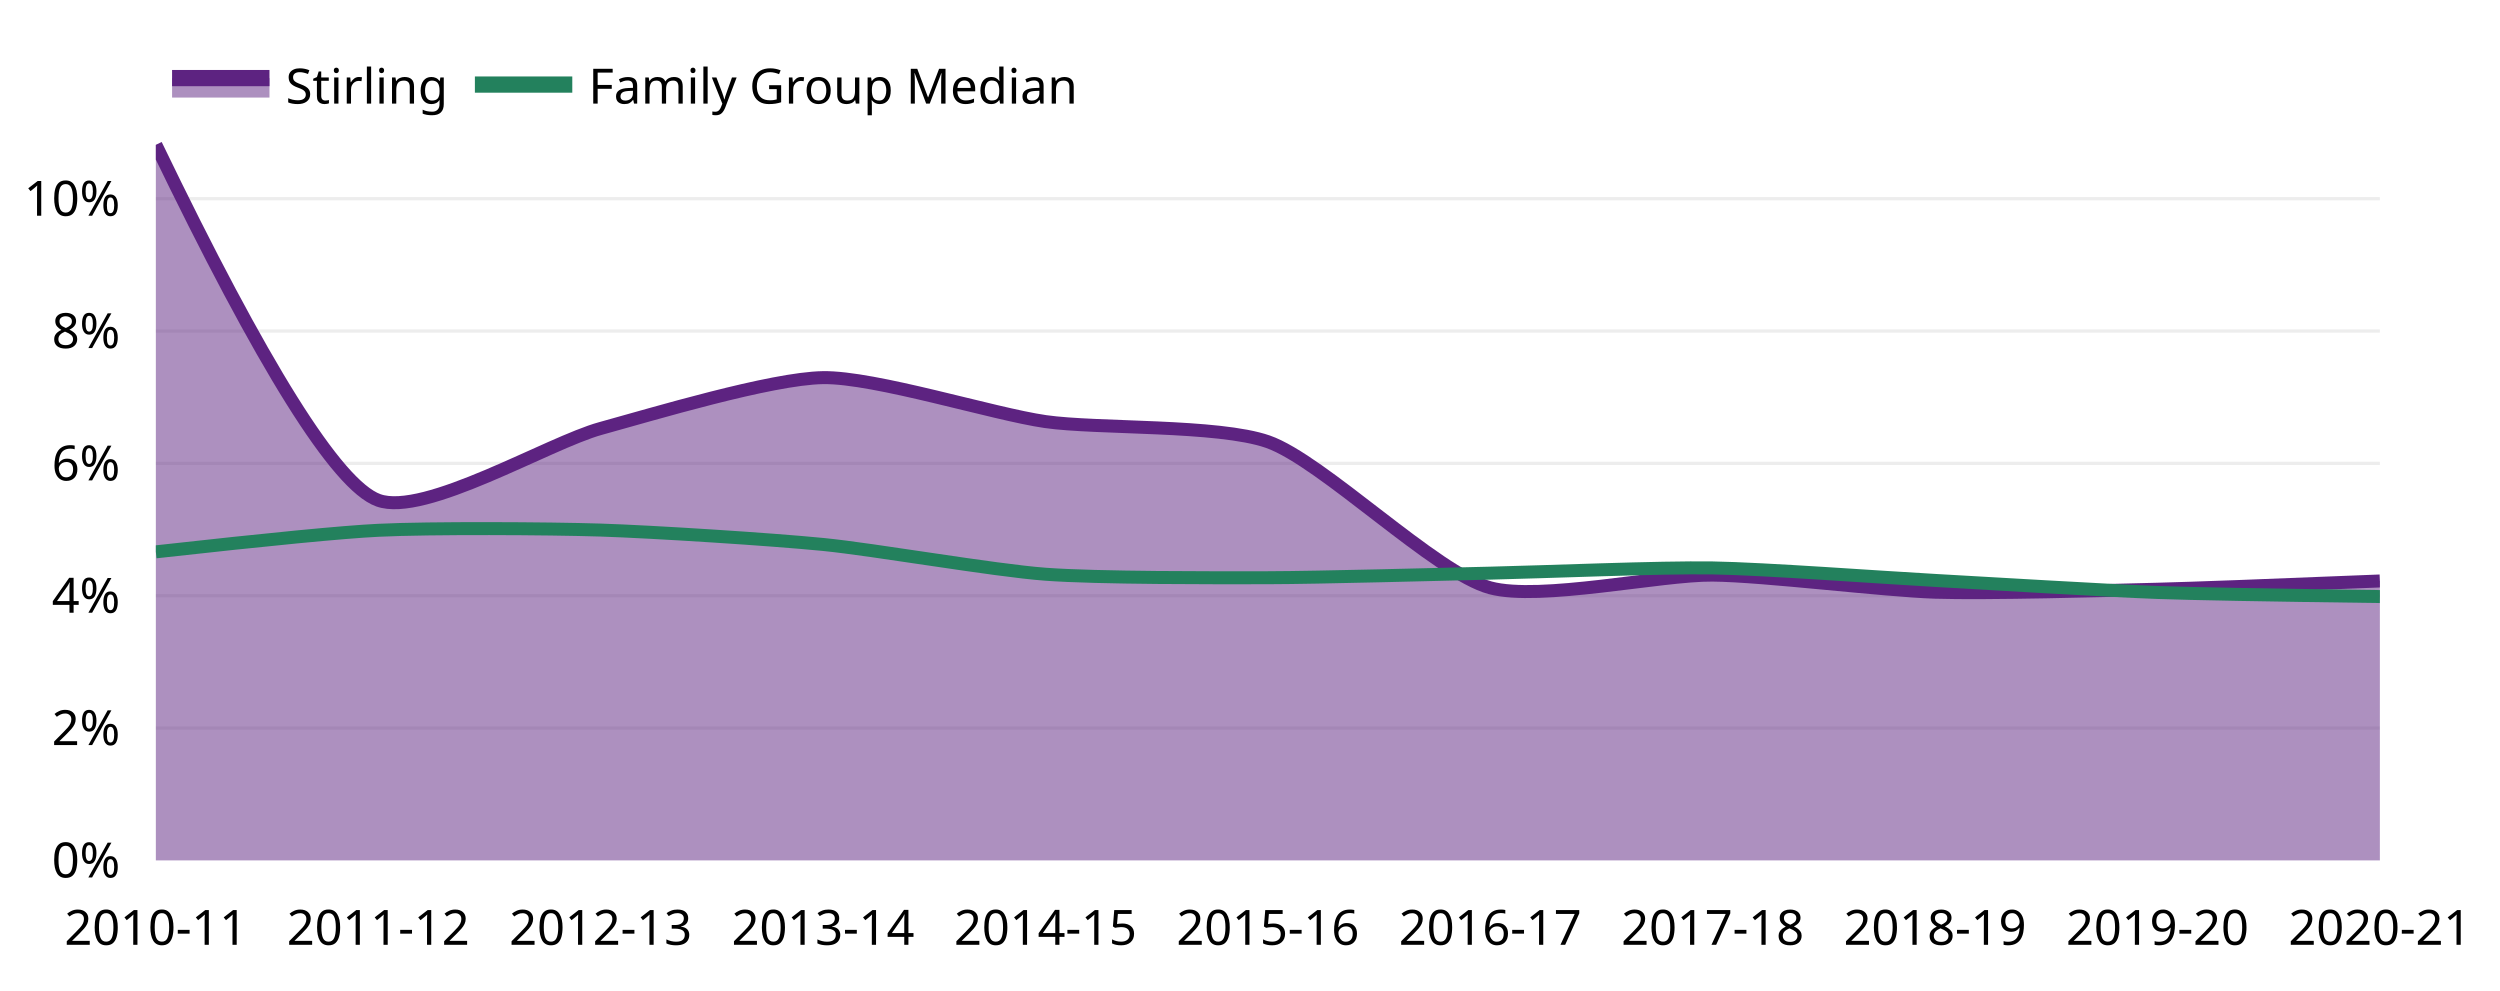
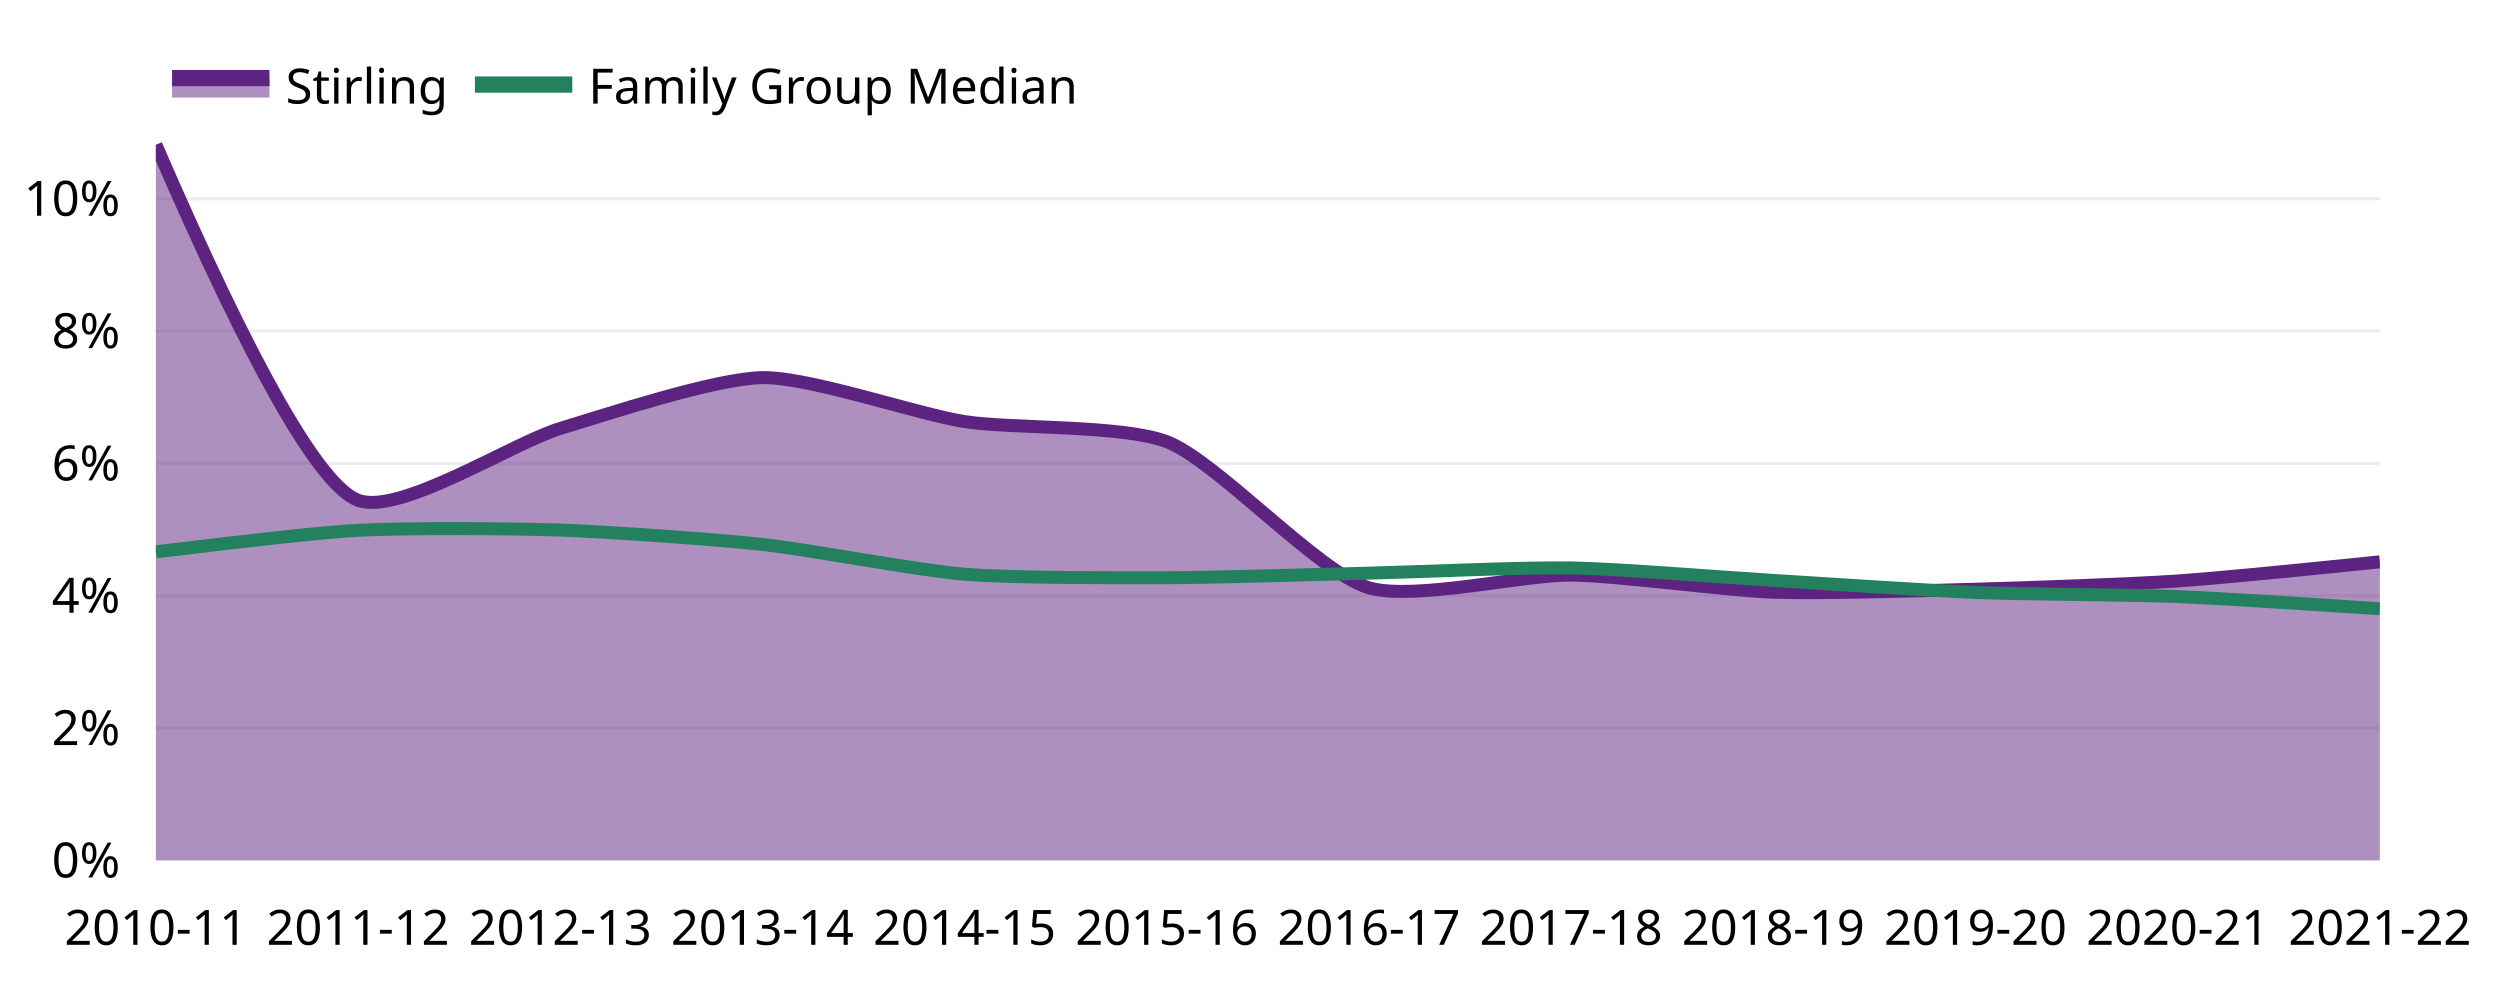
<svg xmlns="http://www.w3.org/2000/svg" class="main-svg" width="770" height="305" style="" viewBox="0 0 770 305">
  <rect x="0" y="0" width="770" height="305" style="fill: rgb(255, 255, 255); fill-opacity: 1;" />
-   <defs id="defs-7ded71">
+   <defs id="defs-b95211">
    <g class="clips">
-       <clipPath id="clip7ded71xyplot" class="plotclip">
+       <clipPath id="clipb95211xyplot" class="plotclip">
        <rect width="685" height="232" />
      </clipPath>
-       <clipPath class="axesclip" id="clip7ded71x">
+       <clipPath class="axesclip" id="clipb95211x">
        <rect x="48" y="0" width="685" height="305" />
      </clipPath>
-       <clipPath class="axesclip" id="clip7ded71y">
+       <clipPath class="axesclip" id="clipb95211y">
        <rect x="0" y="33" width="770" height="232" />
      </clipPath>
-       <clipPath class="axesclip" id="clip7ded71xy">
+       <clipPath class="axesclip" id="clipb95211xy">
        <rect x="48" y="33" width="685" height="232" />
      </clipPath>
    </g>
    <g class="gradients" />
    <g class="patterns" />
  </defs>
  <g class="bglayer">
    <rect class="bg" x="38" y="23" width="705" height="252" style="fill: rgb(0, 0, 0); fill-opacity: 0; stroke-width: 0;" />
  </g>
  <g class="layer-below">
    <g class="imagelayer" />
    <g class="shapelayer" />
  </g>
  <g class="cartesianlayer">
    <g class="subplot xy">
      <g class="layer-subplot">
        <g class="shapelayer" />
        <g class="imagelayer" />
      </g>
      <g class="gridlayer">
        <g class="x">
-           <path class="xgrid crisp" transform="translate(116.5,0)" d="M0,33v232" style="stroke: rgb(255, 255, 255); stroke-opacity: 1; stroke-width: 1px;" />
-           <path class="xgrid crisp" transform="translate(185,0)" d="M0,33v232" style="stroke: rgb(255, 255, 255); stroke-opacity: 1; stroke-width: 1px;" />
-           <path class="xgrid crisp" transform="translate(253.5,0)" d="M0,33v232" style="stroke: rgb(255, 255, 255); stroke-opacity: 1; stroke-width: 1px;" />
-           <path class="xgrid crisp" transform="translate(322,0)" d="M0,33v232" style="stroke: rgb(255, 255, 255); stroke-opacity: 1; stroke-width: 1px;" />
-           <path class="xgrid crisp" transform="translate(390.5,0)" d="M0,33v232" style="stroke: rgb(255, 255, 255); stroke-opacity: 1; stroke-width: 1px;" />
-           <path class="xgrid crisp" transform="translate(459,0)" d="M0,33v232" style="stroke: rgb(255, 255, 255); stroke-opacity: 1; stroke-width: 1px;" />
-           <path class="xgrid crisp" transform="translate(527.5,0)" d="M0,33v232" style="stroke: rgb(255, 255, 255); stroke-opacity: 1; stroke-width: 1px;" />
-           <path class="xgrid crisp" transform="translate(596,0)" d="M0,33v232" style="stroke: rgb(255, 255, 255); stroke-opacity: 1; stroke-width: 1px;" />
-           <path class="xgrid crisp" transform="translate(664.5,0)" d="M0,33v232" style="stroke: rgb(255, 255, 255); stroke-opacity: 1; stroke-width: 1px;" />
+           <path class="xgrid crisp" transform="translate(110.27,0)" d="M0,33v232" style="stroke: rgb(255, 255, 255); stroke-opacity: 1; stroke-width: 1px;" />
+           <path class="xgrid crisp" transform="translate(172.55,0)" d="M0,33v232" style="stroke: rgb(255, 255, 255); stroke-opacity: 1; stroke-width: 1px;" />
+           <path class="xgrid crisp" transform="translate(234.82,0)" d="M0,33v232" style="stroke: rgb(255, 255, 255); stroke-opacity: 1; stroke-width: 1px;" />
+           <path class="xgrid crisp" transform="translate(297.09,0)" d="M0,33v232" style="stroke: rgb(255, 255, 255); stroke-opacity: 1; stroke-width: 1px;" />
+           <path class="xgrid crisp" transform="translate(359.36,0)" d="M0,33v232" style="stroke: rgb(255, 255, 255); stroke-opacity: 1; stroke-width: 1px;" />
+           <path class="xgrid crisp" transform="translate(421.64,0)" d="M0,33v232" style="stroke: rgb(255, 255, 255); stroke-opacity: 1; stroke-width: 1px;" />
+           <path class="xgrid crisp" transform="translate(483.91,0)" d="M0,33v232" style="stroke: rgb(255, 255, 255); stroke-opacity: 1; stroke-width: 1px;" />
+           <path class="xgrid crisp" transform="translate(546.18,0)" d="M0,33v232" style="stroke: rgb(255, 255, 255); stroke-opacity: 1; stroke-width: 1px;" />
+           <path class="xgrid crisp" transform="translate(608.45,0)" d="M0,33v232" style="stroke: rgb(255, 255, 255); stroke-opacity: 1; stroke-width: 1px;" />
+           <path class="xgrid crisp" transform="translate(670.73,0)" d="M0,33v232" style="stroke: rgb(255, 255, 255); stroke-opacity: 1; stroke-width: 1px;" />
        </g>
        <g class="y">
          <path class="ygrid crisp" transform="translate(0,224.24)" d="M48,0h685" style="stroke: rgb(237, 237, 237); stroke-opacity: 1; stroke-width: 1px;" />
          <path class="ygrid crisp" transform="translate(0,183.48)" d="M48,0h685" style="stroke: rgb(237, 237, 237); stroke-opacity: 1; stroke-width: 1px;" />
          <path class="ygrid crisp" transform="translate(0,142.72)" d="M48,0h685" style="stroke: rgb(237, 237, 237); stroke-opacity: 1; stroke-width: 1px;" />
          <path class="ygrid crisp" transform="translate(0,101.96)" d="M48,0h685" style="stroke: rgb(237, 237, 237); stroke-opacity: 1; stroke-width: 1px;" />
          <path class="ygrid crisp" transform="translate(0,61.2)" d="M48,0h685" style="stroke: rgb(237, 237, 237); stroke-opacity: 1; stroke-width: 1px;" />
        </g>
      </g>
      <g class="zerolinelayer">
        <path class="yzl zl crisp" transform="translate(0,265)" d="M48,0h685" style="stroke: rgb(255, 255, 255); stroke-opacity: 1; stroke-width: 2px;" />
      </g>
      <path class="xlines-below" />
      <path class="ylines-below" />
      <g class="overlines-below" />
      <g class="xaxislayer-below" />
      <g class="yaxislayer-below" />
      <g class="overaxes-below" />
-       <g class="plot" transform="translate(48,33)" clip-path="url(#clip7ded71xyplot)">
+       <g class="plot" transform="translate(48,33)" clip-path="url(#clipb95211xyplot)">
        <g class="scatterlayer mlayer">
-           <g class="trace scatter trace759d38" style="stroke-miterlimit: 2;">
+           <g class="trace scatter trace9e5bc5" style="stroke-miterlimit: 2;">
            <g class="fills">
              <g>
-                 <path class="js-fill" d="M685,232L0,232L0,11.6Q49.41,114.12 68.5,121.08C82.75,126.28 120.92,103.39 137,98.97C152.89,94.6 189.49,83.55 205.5,83.31C221.46,83.07 257.96,94.55 274,96.85C289.92,99.14 327.16,97.69 342.5,103.04C359.25,108.88 394.24,143.55 411,148.05C426.33,152.16 463.52,143.97 479.5,144.13C495.49,144.29 532.01,148.89 548,149.4C563.97,149.91 600.52,148.88 616.5,148.48Q632.49,148.08 685,145.94" style="fill: rgb(93, 35, 129); fill-opacity: 0.5; stroke-width: 0;" />
+                 <path class="js-fill" d="M685,232L0,232L0,11.6Q44.53,114.48 62.27,121.08C75.12,125.86 109.91,103.4 124.55,98.97C138.98,94.61 172.26,83.54 186.82,83.31C201.32,83.08 234.49,94.55 249.09,96.85C263.55,99.13 297.5,97.79 311.36,103.04C326.72,108.86 358.27,143.61 373.64,148.05C387.49,152.05 421.39,143.97 435.91,144.13C450.45,144.29 483.64,148.89 498.18,149.4C512.7,149.91 545.92,148.88 560.45,148.48C574.98,148.08 608.21,146.92 622.73,145.94Q637.27,144.96 685,140.04" style="fill: rgb(93, 35, 129); fill-opacity: 0.5; stroke-width: 0;" />
              </g>
            </g>
            <g class="errorbars" />
            <g class="lines">
-               <path class="js-line" d="M0,11.6Q49.41,114.12 68.5,121.08C82.75,126.28 120.92,103.39 137,98.97C152.89,94.6 189.49,83.55 205.5,83.31C221.46,83.07 257.96,94.55 274,96.85C289.92,99.14 327.16,97.69 342.5,103.04C359.25,108.88 394.24,143.55 411,148.05C426.33,152.16 463.52,143.97 479.5,144.13C495.49,144.29 532.01,148.89 548,149.4C563.97,149.91 600.52,148.88 616.5,148.48Q632.49,148.08 685,145.94" style="vector-effect: non-scaling-stroke; fill: none; stroke: rgb(93, 35, 129); stroke-opacity: 1; stroke-width: 4px; opacity: 1;" />
+               <path class="js-line" d="M0,11.6Q44.53,114.48 62.27,121.08C75.12,125.86 109.91,103.4 124.55,98.97C138.98,94.61 172.26,83.54 186.82,83.31C201.32,83.08 234.49,94.55 249.09,96.85C263.55,99.13 297.5,97.79 311.36,103.04C326.72,108.86 358.27,143.61 373.64,148.05C387.49,152.05 421.39,143.97 435.91,144.13C450.45,144.29 483.64,148.89 498.18,149.4C512.7,149.91 545.92,148.88 560.45,148.48C574.98,148.08 608.21,146.92 622.73,145.94Q637.27,144.96 685,140.04" style="vector-effect: non-scaling-stroke; fill: none; stroke: rgb(93, 35, 129); stroke-opacity: 1; stroke-width: 4px; opacity: 1;" />
            </g>
            <g class="points" />
            <g class="text" />
          </g>
-           <g class="trace scatter trace706399" style="stroke-miterlimit: 2; opacity: 1;">
+           <g class="trace scatter tracefe83f3" style="stroke-miterlimit: 2; opacity: 1;">
            <g class="fills" />
            <g class="errorbars" />
            <g class="lines">
-               <path class="js-line" d="M0,136.97Q52.5,131.11 68.5,130.33C84.46,129.55 121.02,129.75 137,130.26C152.99,130.77 189.54,133.11 205.5,134.69C221.51,136.28 257.98,142.67 274,143.86C289.95,145.05 326.52,144.98 342.5,144.94C358.48,144.9 395.02,143.88 411,143.53C426.98,143.18 463.52,141.66 479.5,141.92C495.49,142.18 532.02,144.89 548,145.77C563.98,146.65 600.51,148.9 616.5,149.48Q632.48,150.06 685,150.74" style="vector-effect: non-scaling-stroke; fill: none; stroke: rgb(35, 129, 93); stroke-opacity: 1; stroke-width: 4px; opacity: 1;" />
+               <path class="js-line" d="M0,136.97Q47.72,131.11 62.27,130.33C76.78,129.55 110.03,129.75 124.55,130.26C139.09,130.77 172.32,133.11 186.82,134.69C201.38,136.28 234.52,142.67 249.09,143.86C263.58,145.05 296.83,144.98 311.36,144.94C325.89,144.9 359.11,143.88 373.64,143.53C388.17,143.18 421.39,141.66 435.91,141.92C450.45,142.18 483.65,144.89 498.18,145.77C512.71,146.65 545.91,148.9 560.45,149.48C574.98,150.06 608.2,150.15 622.73,150.74Q637.27,151.33 685,154.5" style="vector-effect: non-scaling-stroke; fill: none; stroke: rgb(35, 129, 93); stroke-opacity: 1; stroke-width: 4px; opacity: 1;" />
            </g>
            <g class="points" />
            <g class="text" />
          </g>
        </g>
      </g>
      <g class="overplot" />
      <path class="xlines-above crisp" d="M0,0" style="fill: none;" />
      <path class="ylines-above crisp" d="M0,0" style="fill: none;" />
      <g class="overlines-above" />
      <g class="xaxislayer-above">
        <g class="xtick">
          <text text-anchor="middle" x="0" y="291" transform="translate(48,0)" style="font-family: 'Segoe UI Semibold'; font-size: 15px; fill: rgb(0, 0, 0); fill-opacity: 1; white-space: pre; opacity: 1;">2010-11</text>
        </g>
        <g class="xtick">
-           <text text-anchor="middle" x="0" y="291" transform="translate(116.5,0)" style="font-family: 'Segoe UI Semibold'; font-size: 15px; fill: rgb(0, 0, 0); fill-opacity: 1; white-space: pre; opacity: 1;">2011-12</text>
-         </g>
-         <g class="xtick">
-           <text text-anchor="middle" x="0" y="291" transform="translate(185,0)" style="font-family: 'Segoe UI Semibold'; font-size: 15px; fill: rgb(0, 0, 0); fill-opacity: 1; white-space: pre; opacity: 1;">2012-13</text>
-         </g>
-         <g class="xtick">
-           <text text-anchor="middle" x="0" y="291" transform="translate(253.5,0)" style="font-family: 'Segoe UI Semibold'; font-size: 15px; fill: rgb(0, 0, 0); fill-opacity: 1; white-space: pre; opacity: 1;">2013-14</text>
-         </g>
-         <g class="xtick">
-           <text text-anchor="middle" x="0" y="291" transform="translate(322,0)" style="font-family: 'Segoe UI Semibold'; font-size: 15px; fill: rgb(0, 0, 0); fill-opacity: 1; white-space: pre; opacity: 1;">2014-15</text>
-         </g>
-         <g class="xtick">
-           <text text-anchor="middle" x="0" y="291" transform="translate(390.5,0)" style="font-family: 'Segoe UI Semibold'; font-size: 15px; fill: rgb(0, 0, 0); fill-opacity: 1; white-space: pre; opacity: 1;">2015-16</text>
-         </g>
-         <g class="xtick">
-           <text text-anchor="middle" x="0" y="291" transform="translate(459,0)" style="font-family: 'Segoe UI Semibold'; font-size: 15px; fill: rgb(0, 0, 0); fill-opacity: 1; white-space: pre; opacity: 1;">2016-17</text>
-         </g>
-         <g class="xtick">
-           <text text-anchor="middle" x="0" y="291" transform="translate(527.5,0)" style="font-family: 'Segoe UI Semibold'; font-size: 15px; fill: rgb(0, 0, 0); fill-opacity: 1; white-space: pre; opacity: 1;">2017-18</text>
-         </g>
-         <g class="xtick">
-           <text text-anchor="middle" x="0" y="291" transform="translate(596,0)" style="font-family: 'Segoe UI Semibold'; font-size: 15px; fill: rgb(0, 0, 0); fill-opacity: 1; white-space: pre; opacity: 1;">2018-19</text>
-         </g>
-         <g class="xtick">
-           <text text-anchor="middle" x="0" y="291" transform="translate(664.5,0)" style="font-family: 'Segoe UI Semibold'; font-size: 15px; fill: rgb(0, 0, 0); fill-opacity: 1; white-space: pre; opacity: 1;">2019-20</text>
-         </g>
-         <g class="xtick">
-           <text text-anchor="middle" x="0" y="291" transform="translate(733,0)" style="font-family: 'Segoe UI Semibold'; font-size: 15px; fill: rgb(0, 0, 0); fill-opacity: 1; white-space: pre; opacity: 1;">2020-21</text>
+           <text text-anchor="middle" x="0" y="291" transform="translate(110.27,0)" style="font-family: 'Segoe UI Semibold'; font-size: 15px; fill: rgb(0, 0, 0); fill-opacity: 1; white-space: pre; opacity: 1;">2011-12</text>
+         </g>
+         <g class="xtick">
+           <text text-anchor="middle" x="0" y="291" transform="translate(172.55,0)" style="font-family: 'Segoe UI Semibold'; font-size: 15px; fill: rgb(0, 0, 0); fill-opacity: 1; white-space: pre; opacity: 1;">2012-13</text>
+         </g>
+         <g class="xtick">
+           <text text-anchor="middle" x="0" y="291" transform="translate(234.82,0)" style="font-family: 'Segoe UI Semibold'; font-size: 15px; fill: rgb(0, 0, 0); fill-opacity: 1; white-space: pre; opacity: 1;">2013-14</text>
+         </g>
+         <g class="xtick">
+           <text text-anchor="middle" x="0" y="291" transform="translate(297.09,0)" style="font-family: 'Segoe UI Semibold'; font-size: 15px; fill: rgb(0, 0, 0); fill-opacity: 1; white-space: pre; opacity: 1;">2014-15</text>
+         </g>
+         <g class="xtick">
+           <text text-anchor="middle" x="0" y="291" transform="translate(359.36,0)" style="font-family: 'Segoe UI Semibold'; font-size: 15px; fill: rgb(0, 0, 0); fill-opacity: 1; white-space: pre; opacity: 1;">2015-16</text>
+         </g>
+         <g class="xtick">
+           <text text-anchor="middle" x="0" y="291" transform="translate(421.64,0)" style="font-family: 'Segoe UI Semibold'; font-size: 15px; fill: rgb(0, 0, 0); fill-opacity: 1; white-space: pre; opacity: 1;">2016-17</text>
+         </g>
+         <g class="xtick">
+           <text text-anchor="middle" x="0" y="291" transform="translate(483.91,0)" style="font-family: 'Segoe UI Semibold'; font-size: 15px; fill: rgb(0, 0, 0); fill-opacity: 1; white-space: pre; opacity: 1;">2017-18</text>
+         </g>
+         <g class="xtick">
+           <text text-anchor="middle" x="0" y="291" transform="translate(546.18,0)" style="font-family: 'Segoe UI Semibold'; font-size: 15px; fill: rgb(0, 0, 0); fill-opacity: 1; white-space: pre; opacity: 1;">2018-19</text>
+         </g>
+         <g class="xtick">
+           <text text-anchor="middle" x="0" y="291" transform="translate(608.45,0)" style="font-family: 'Segoe UI Semibold'; font-size: 15px; fill: rgb(0, 0, 0); fill-opacity: 1; white-space: pre; opacity: 1;">2019-20</text>
+         </g>
+         <g class="xtick">
+           <text text-anchor="middle" x="0" y="291" transform="translate(670.73,0)" style="font-family: 'Segoe UI Semibold'; font-size: 15px; fill: rgb(0, 0, 0); fill-opacity: 1; white-space: pre; opacity: 1;">2020-21</text>
+         </g>
+         <g class="xtick">
+           <text text-anchor="middle" x="0" y="291" transform="translate(733,0)" style="font-family: 'Segoe UI Semibold'; font-size: 15px; fill: rgb(0, 0, 0); fill-opacity: 1; white-space: pre; opacity: 1;">2021-22</text>
        </g>
      </g>
      <g class="yaxislayer-above">
        <g class="ytick">
          <text text-anchor="end" x="37" y="5.25" transform="translate(0,265)" style="font-family: 'Segoe UI Semibold'; font-size: 15px; fill: rgb(0, 0, 0); fill-opacity: 1; white-space: pre; opacity: 1;">0%</text>
        </g>
        <g class="ytick">
          <text text-anchor="end" x="37" y="5.25" style="font-family: 'Segoe UI Semibold'; font-size: 15px; fill: rgb(0, 0, 0); fill-opacity: 1; white-space: pre; opacity: 1;" transform="translate(0,224.24)">2%</text>
        </g>
        <g class="ytick">
          <text text-anchor="end" x="37" y="5.25" style="font-family: 'Segoe UI Semibold'; font-size: 15px; fill: rgb(0, 0, 0); fill-opacity: 1; white-space: pre; opacity: 1;" transform="translate(0,183.48)">4%</text>
        </g>
        <g class="ytick">
          <text text-anchor="end" x="37" y="5.25" style="font-family: 'Segoe UI Semibold'; font-size: 15px; fill: rgb(0, 0, 0); fill-opacity: 1; white-space: pre; opacity: 1;" transform="translate(0,142.72)">6%</text>
        </g>
        <g class="ytick">
          <text text-anchor="end" x="37" y="5.25" style="font-family: 'Segoe UI Semibold'; font-size: 15px; fill: rgb(0, 0, 0); fill-opacity: 1; white-space: pre; opacity: 1;" transform="translate(0,101.96)">8%</text>
        </g>
        <g class="ytick">
          <text text-anchor="end" x="37" y="5.25" style="font-family: 'Segoe UI Semibold'; font-size: 15px; fill: rgb(0, 0, 0); fill-opacity: 1; white-space: pre; opacity: 1;" transform="translate(0,61.2)">10%</text>
        </g>
      </g>
      <g class="overaxes-above" />
    </g>
  </g>
  <g class="polarlayer" />
  <g class="smithlayer" />
  <g class="ternarylayer" />
  <g class="geolayer" />
  <g class="funnelarealayer" />
  <g class="pielayer" />
  <g class="iciclelayer" />
  <g class="treemaplayer" />
  <g class="sunburstlayer" />
  <g class="glimages" />
-   <defs id="topdefs-7ded71">
+   <defs id="topdefs-b95211">
    <g class="clips" />
-     <clipPath id="legend7ded71">
+     <clipPath id="legendb95211">
      <rect width="285" height="33" x="0" y="0" />
    </clipPath>
  </defs>
  <g class="layer-above">
    <g class="imagelayer" />
    <g class="shapelayer" />
  </g>
  <g class="infolayer">
    <g class="legend" pointer-events="all" transform="translate(48,9.8)">
      <rect class="bg" shape-rendering="crispEdges" width="285" height="33" x="0" y="0" style="stroke: rgb(68, 68, 68); stroke-opacity: 1; fill: rgb(0, 0, 0); fill-opacity: 0; stroke-width: 0px;" />
-       <g class="scrollbox" transform="" clip-path="url(#legend7ded71)">
+       <g class="scrollbox" transform="" clip-path="url(#legendb95211)">
        <g class="groups">
          <g class="traces" transform="translate(0,16.25)" style="opacity: 1;">
            <text class="legendtext" text-anchor="start" x="40" y="5.85" style="font-family: 'Segoe UI Semibold'; font-size: 15px; fill: rgb(0, 0, 0); fill-opacity: 1; white-space: pre;">Stirling</text>
            <g class="layers">
              <g class="legendfill">
                <path class="js-fill" d="M5,-2h30v6h-30z" style="stroke-width: 0; fill: rgb(93, 35, 129); fill-opacity: 0.5;" />
              </g>
              <g class="legendlines">
                <path class="js-line" d="M5,-2h30" style="fill: none; stroke: rgb(93, 35, 129); stroke-opacity: 1; stroke-width: 5px;" />
              </g>
              <g class="legendsymbols">
                <g class="legendpoints" />
              </g>
            </g>
            <rect class="legendtoggle" x="0" y="-11.25" width="90.766" height="22.5" style="fill: rgb(0, 0, 0); fill-opacity: 0;" />
          </g>
          <g class="traces" transform="translate(93.26562,16.25)" style="opacity: 1;">
            <text class="legendtext" text-anchor="start" x="40" y="5.85" style="font-family: 'Segoe UI Semibold'; font-size: 15px; fill: rgb(0, 0, 0); fill-opacity: 1; white-space: pre;">Family Group Median</text>
            <g class="layers" style="opacity: 1;">
              <g class="legendfill" />
              <g class="legendlines">
                <path class="js-line" d="M5,0h30" style="fill: none; stroke: rgb(35, 129, 93); stroke-opacity: 1; stroke-width: 5px;" />
              </g>
              <g class="legendsymbols">
                <g class="legendpoints" />
              </g>
            </g>
            <rect class="legendtoggle" x="0" y="-11.25" width="188.609" height="22.5" style="fill: rgb(0, 0, 0); fill-opacity: 0;" />
          </g>
        </g>
      </g>
      <rect class="scrollbar" rx="20" ry="3" width="0" height="0" x="0" y="0" style="fill: rgb(128, 139, 164); fill-opacity: 1;" />
    </g>
    <g class="g-gtitle" />
    <g class="g-xtitle" />
    <g class="g-ytitle" />
  </g>
</svg>
